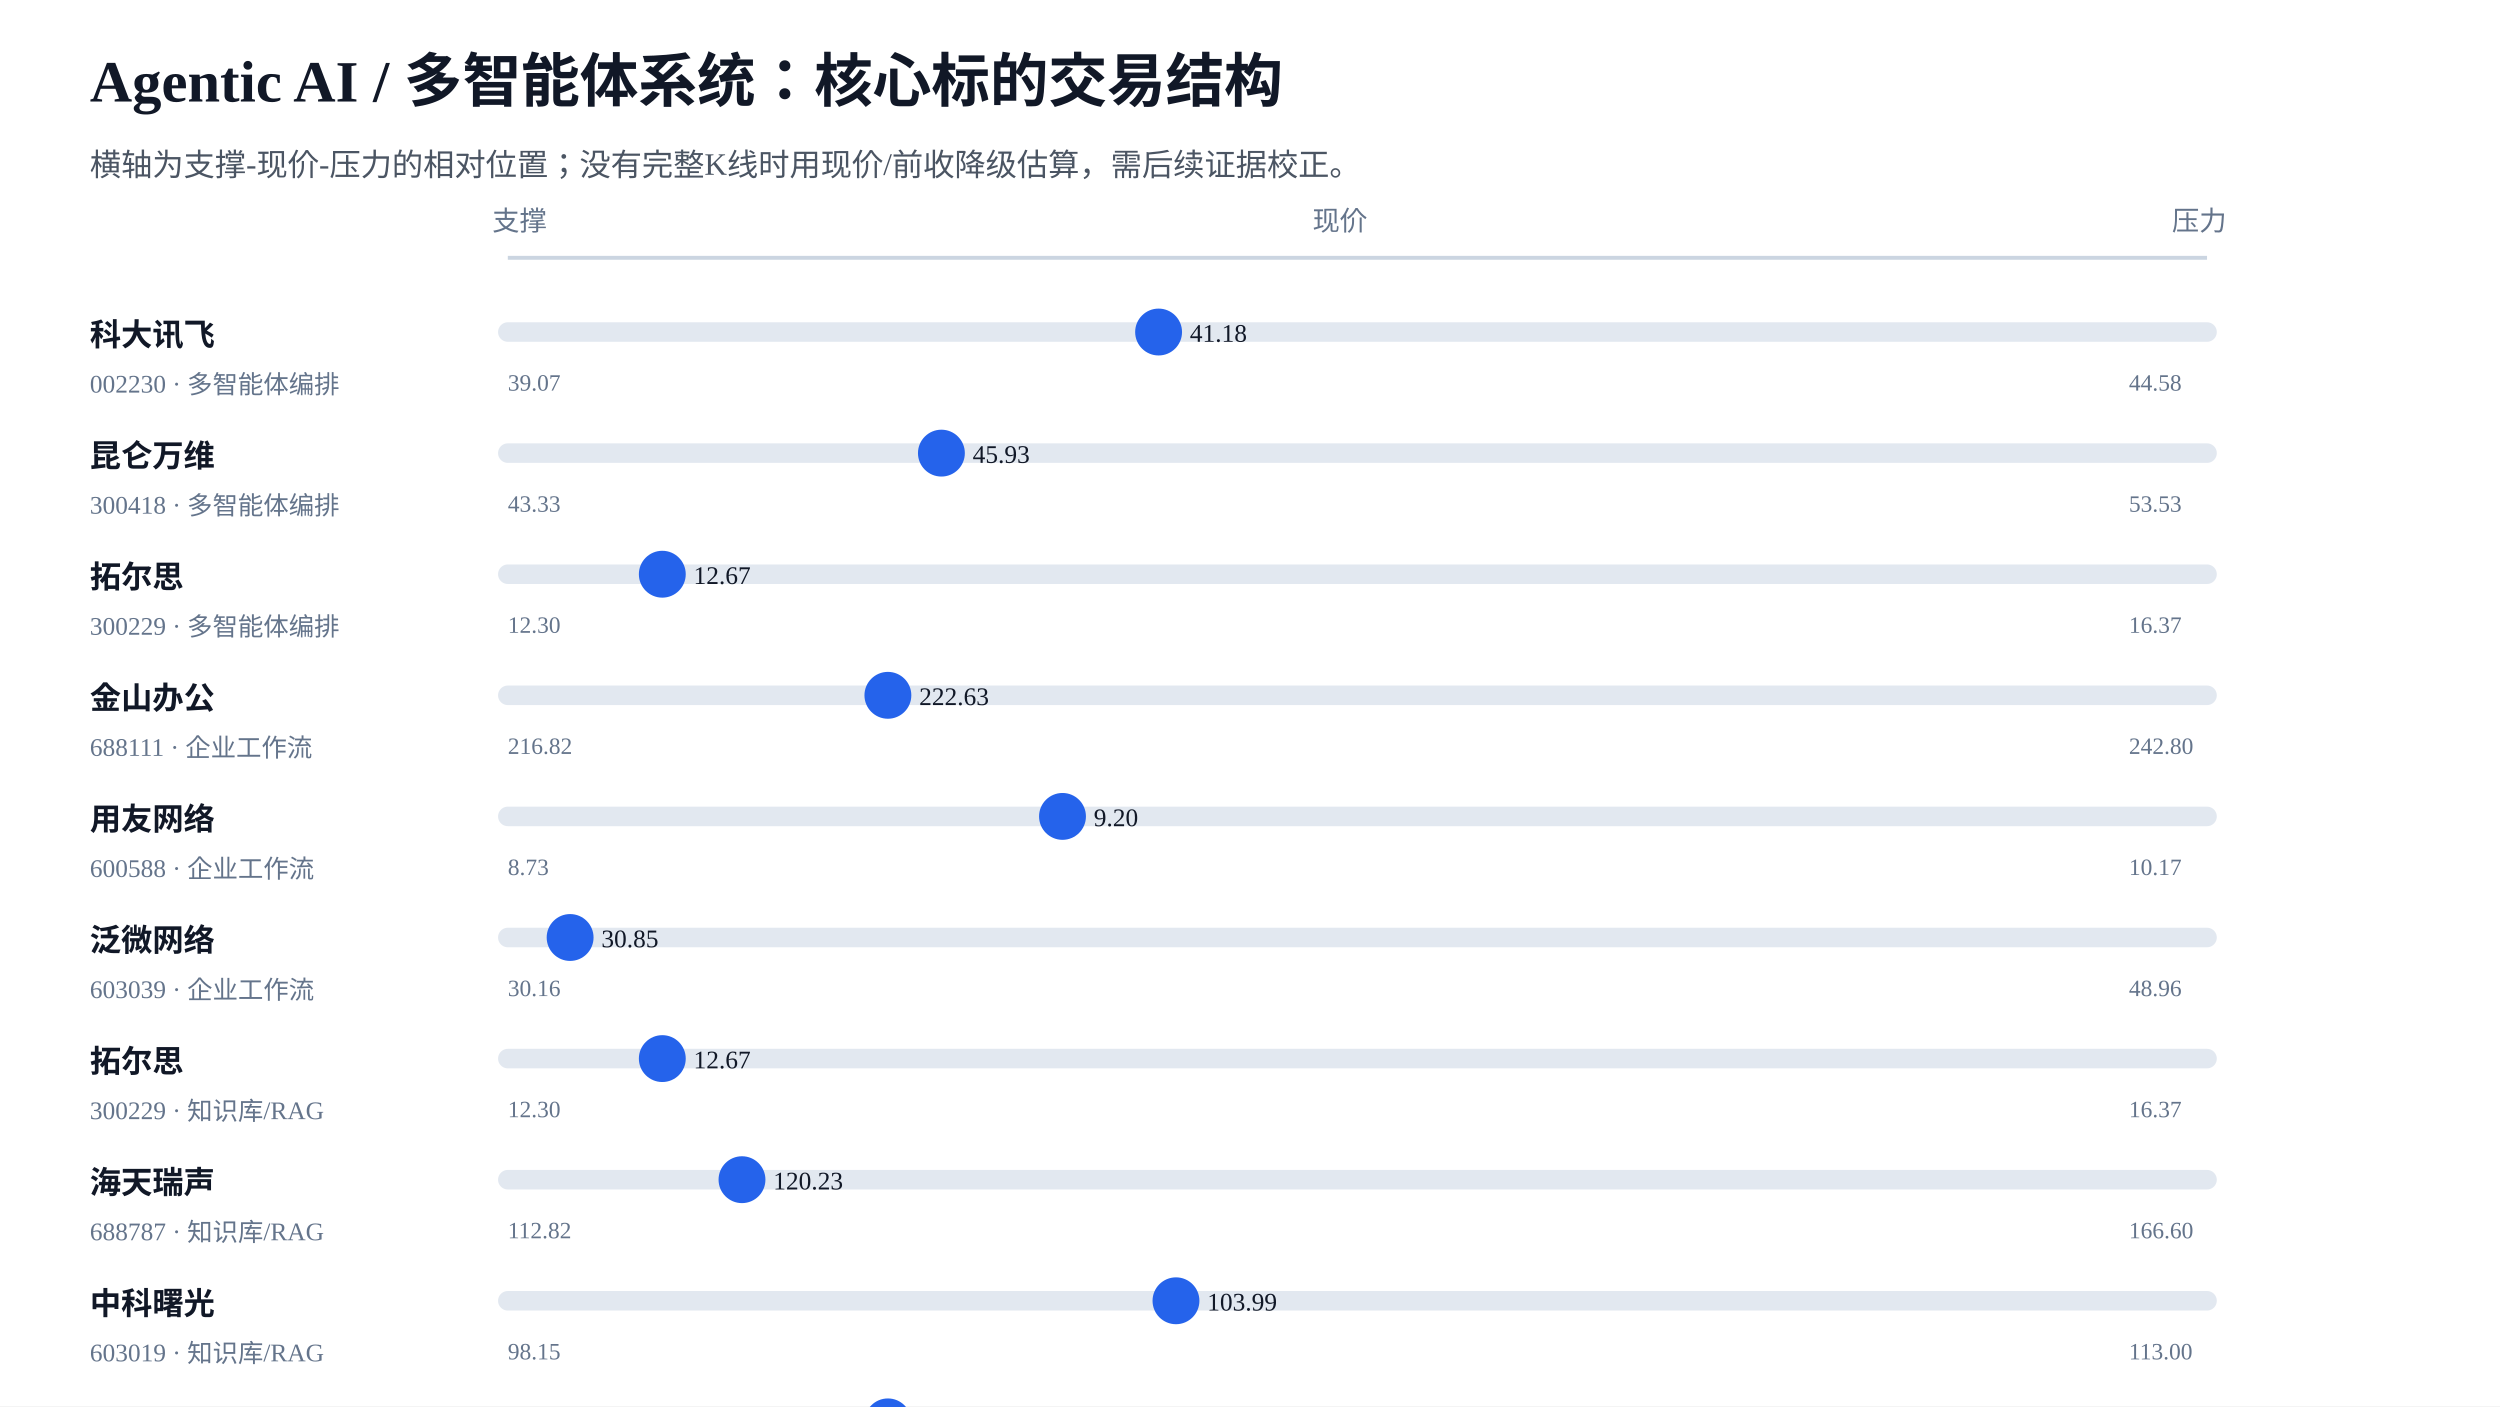
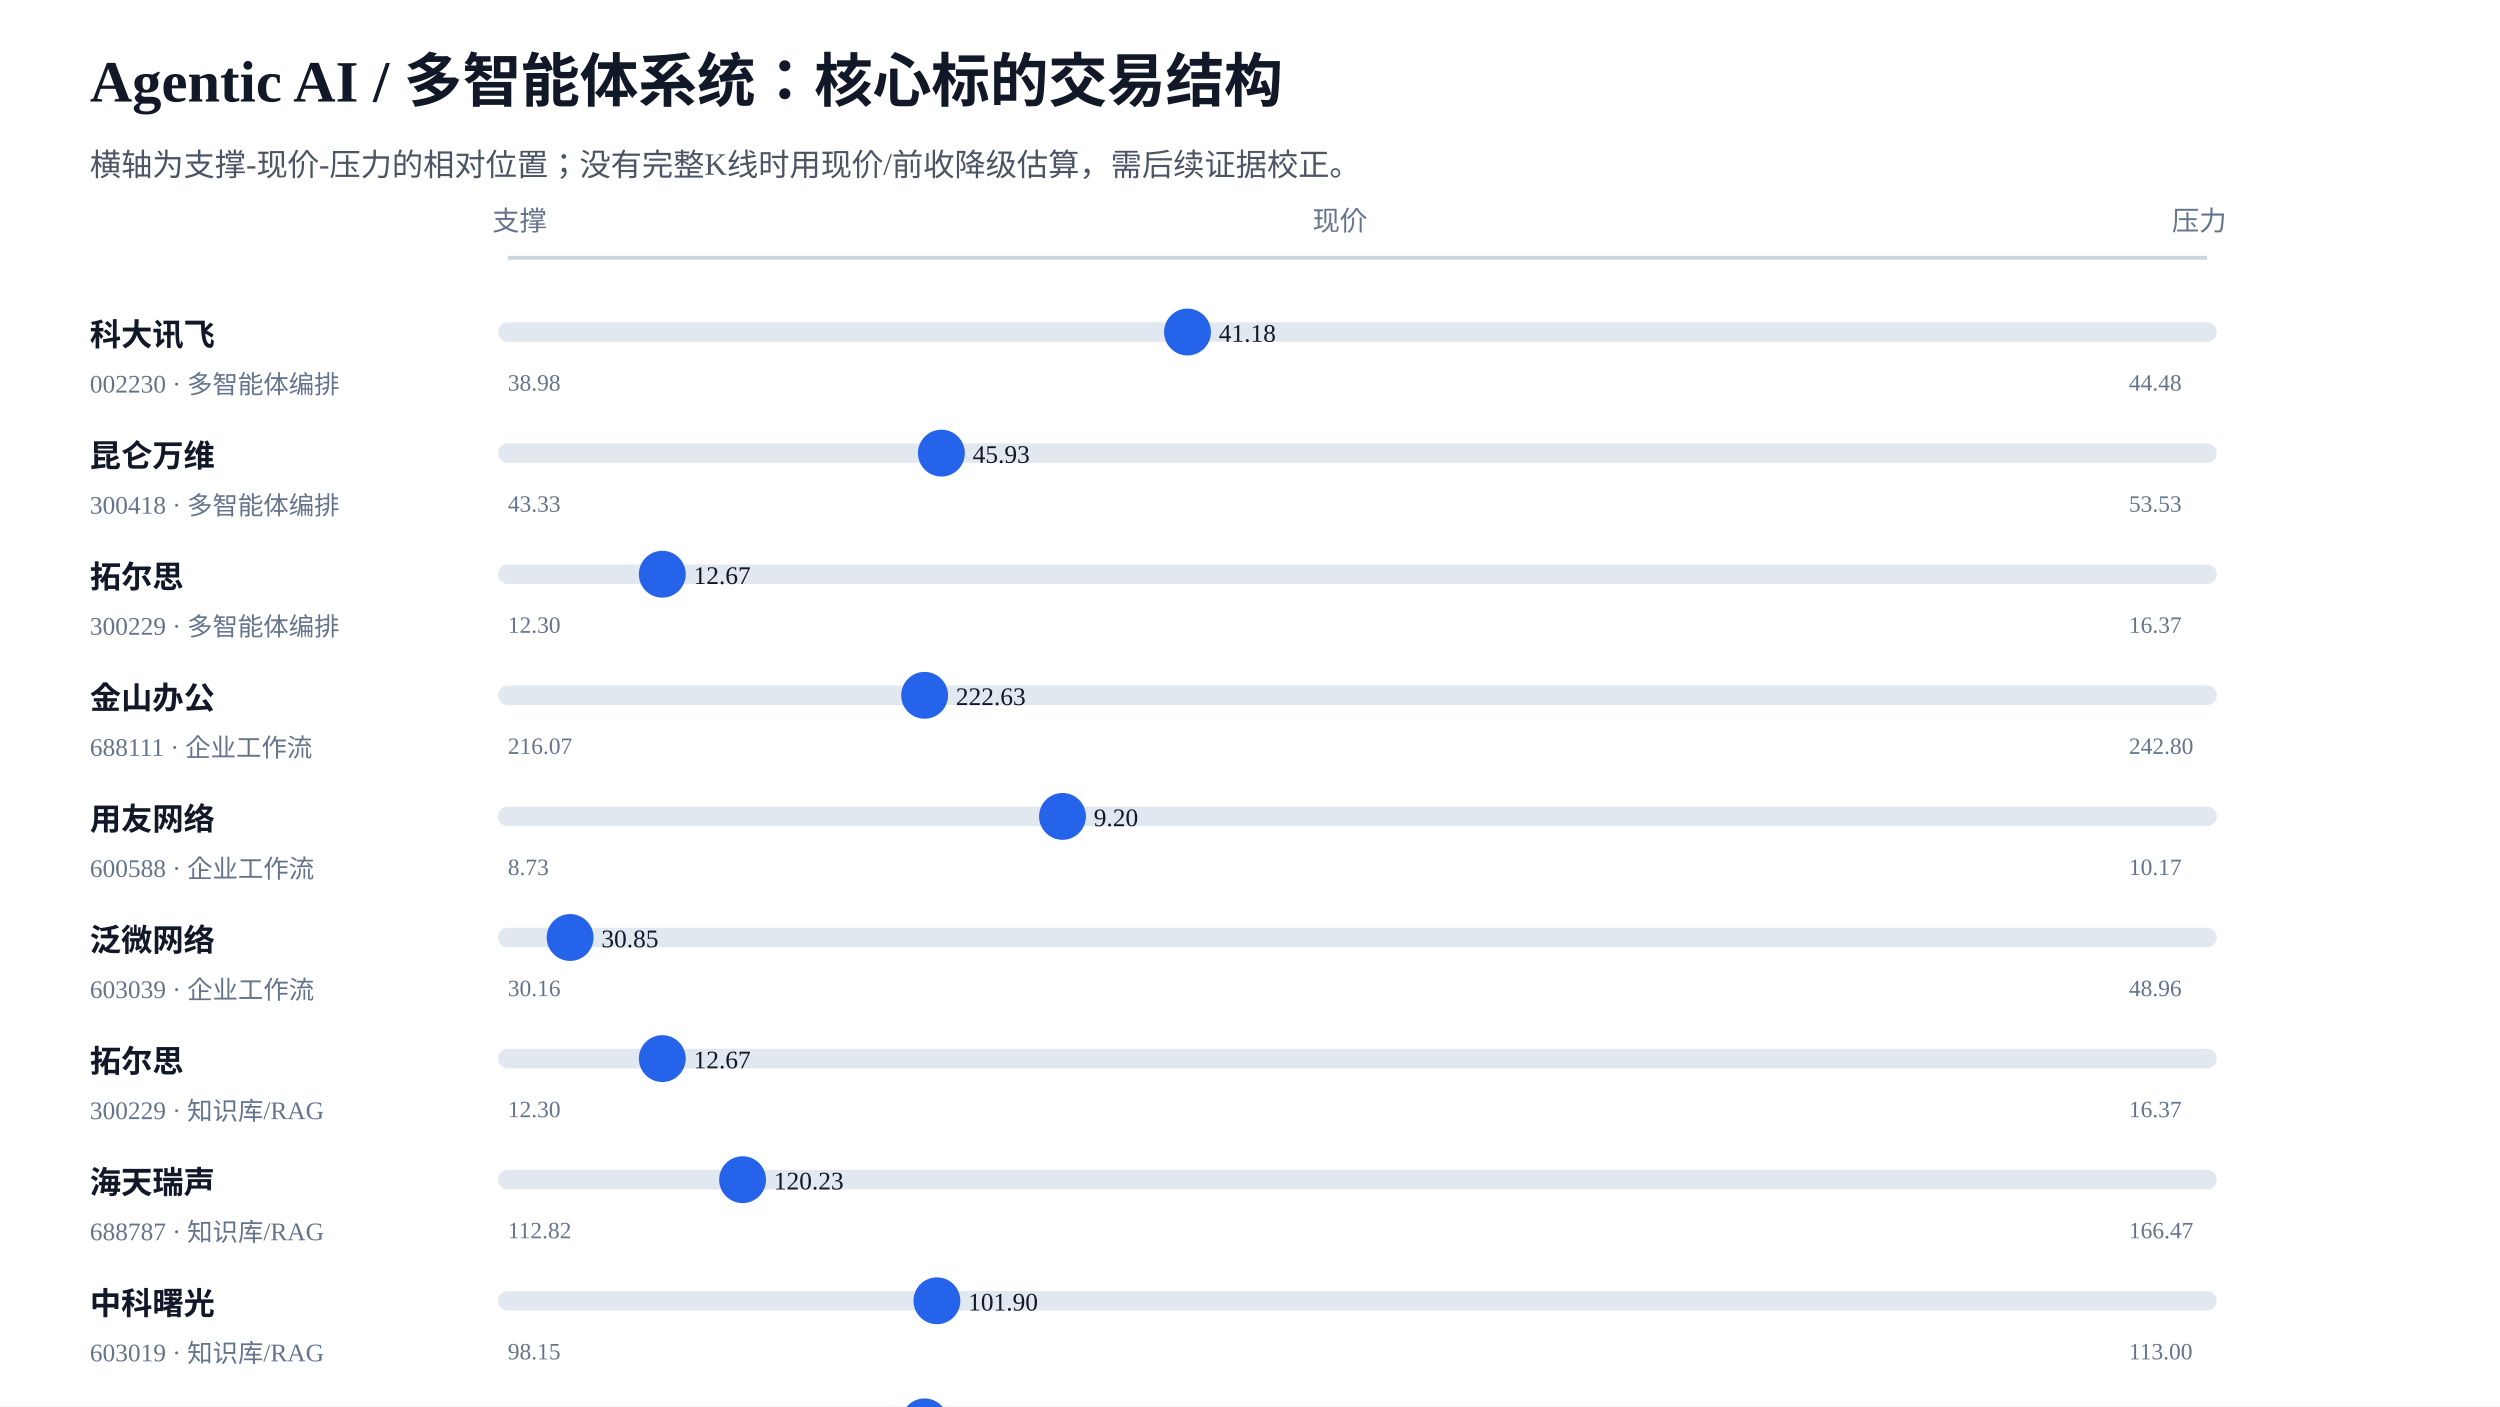
<svg xmlns="http://www.w3.org/2000/svg" width="1280" height="720" viewBox="0 0 1280 720">
  <rect width="100%" height="100%" fill="#ffffff" />
  <text x="46" y="52" font-size="30" font-weight="800" fill="#111827">Agentic AI / 多智能体系统：核心标的交易结构</text>
  <text x="46" y="90" font-size="16" fill="#4b5563">横轴为支撑-现价-压力的相对位置；没有完整K线时用现价/前收降级估算，需后续证据校正。</text>
  <line x1="260" y1="132" x2="1130" y2="132" stroke="#cbd5e1" stroke-width="2" />
  <text x="252" y="118" font-size="14" fill="#64748b">支撑</text>
  <text x="672" y="118" font-size="14" fill="#64748b">现价</text>
  <text x="1112" y="118" font-size="14" fill="#64748b">压力</text>
  <text x="46" y="177" font-size="16" font-weight="700" fill="#111827">科大讯飞</text>
  <text x="46" y="201" font-size="13" fill="#64748b">002230 · 多智能体编排</text>
  <line x1="260" y1="170" x2="1130" y2="170" stroke="#e2e8f0" stroke-width="10" stroke-linecap="round" />
-   <circle cx="593.2" cy="170" r="12" fill="#2563eb" />
-   <text x="260" y="200" font-size="12" fill="#64748b">39.07</text>
-   <text x="609.2" y="175" font-size="13" fill="#111827">41.18</text>
-   <text x="1090" y="200" font-size="12" fill="#64748b">44.58</text>
+   <circle cx="608.0" cy="170" r="12" fill="#2563eb" />
+   <text x="260" y="200" font-size="12" fill="#64748b">38.98</text>
+   <text x="624.0" y="175" font-size="13" fill="#111827">41.18</text>
+   <text x="1090" y="200" font-size="12" fill="#64748b">44.48</text>
  <text x="46" y="239" font-size="16" font-weight="700" fill="#111827">昆仑万维</text>
  <text x="46" y="263" font-size="13" fill="#64748b">300418 · 多智能体编排</text>
  <line x1="260" y1="232" x2="1130" y2="232" stroke="#e2e8f0" stroke-width="10" stroke-linecap="round" />
  <circle cx="482.0" cy="232" r="12" fill="#2563eb" />
  <text x="260" y="262" font-size="12" fill="#64748b">43.33</text>
  <text x="498.0" y="237" font-size="13" fill="#111827">45.93</text>
  <text x="1090" y="262" font-size="12" fill="#64748b">53.53</text>
  <text x="46" y="301" font-size="16" font-weight="700" fill="#111827">拓尔思</text>
  <text x="46" y="325" font-size="13" fill="#64748b">300229 · 多智能体编排</text>
  <line x1="260" y1="294" x2="1130" y2="294" stroke="#e2e8f0" stroke-width="10" stroke-linecap="round" />
  <circle cx="339.1" cy="294" r="12" fill="#2563eb" />
  <text x="260" y="324" font-size="12" fill="#64748b">12.30</text>
  <text x="355.1" y="299" font-size="13" fill="#111827">12.67</text>
  <text x="1090" y="324" font-size="12" fill="#64748b">16.37</text>
  <text x="46" y="363" font-size="16" font-weight="700" fill="#111827">金山办公</text>
  <text x="46" y="387" font-size="13" fill="#64748b">688111 · 企业工作流</text>
  <line x1="260" y1="356" x2="1130" y2="356" stroke="#e2e8f0" stroke-width="10" stroke-linecap="round" />
-   <circle cx="454.6" cy="356" r="12" fill="#2563eb" />
-   <text x="260" y="386" font-size="12" fill="#64748b">216.82</text>
-   <text x="470.6" y="361" font-size="13" fill="#111827">222.63</text>
+   <circle cx="473.4" cy="356" r="12" fill="#2563eb" />
+   <text x="260" y="386" font-size="12" fill="#64748b">216.07</text>
+   <text x="489.4" y="361" font-size="13" fill="#111827">222.63</text>
  <text x="1090" y="386" font-size="12" fill="#64748b">242.80</text>
  <text x="46" y="425" font-size="16" font-weight="700" fill="#111827">用友网络</text>
  <text x="46" y="449" font-size="13" fill="#64748b">600588 · 企业工作流</text>
  <line x1="260" y1="418" x2="1130" y2="418" stroke="#e2e8f0" stroke-width="10" stroke-linecap="round" />
  <circle cx="544.0" cy="418" r="12" fill="#2563eb" />
  <text x="260" y="448" font-size="12" fill="#64748b">8.73</text>
  <text x="560.0" y="423" font-size="13" fill="#111827">9.20</text>
  <text x="1090" y="448" font-size="12" fill="#64748b">10.17</text>
  <text x="46" y="487" font-size="16" font-weight="700" fill="#111827">泛微网络</text>
  <text x="46" y="511" font-size="13" fill="#64748b">603039 · 企业工作流</text>
  <line x1="260" y1="480" x2="1130" y2="480" stroke="#e2e8f0" stroke-width="10" stroke-linecap="round" />
  <circle cx="291.9" cy="480" r="12" fill="#2563eb" />
  <text x="260" y="510" font-size="12" fill="#64748b">30.16</text>
  <text x="307.9" y="485" font-size="13" fill="#111827">30.85</text>
  <text x="1090" y="510" font-size="12" fill="#64748b">48.96</text>
  <text x="46" y="549" font-size="16" font-weight="700" fill="#111827">拓尔思</text>
  <text x="46" y="573" font-size="13" fill="#64748b">300229 · 知识库/RAG</text>
  <line x1="260" y1="542" x2="1130" y2="542" stroke="#e2e8f0" stroke-width="10" stroke-linecap="round" />
  <circle cx="339.1" cy="542" r="12" fill="#2563eb" />
  <text x="260" y="572" font-size="12" fill="#64748b">12.30</text>
  <text x="355.1" y="547" font-size="13" fill="#111827">12.67</text>
  <text x="1090" y="572" font-size="12" fill="#64748b">16.37</text>
  <text x="46" y="611" font-size="16" font-weight="700" fill="#111827">海天瑞声</text>
  <text x="46" y="635" font-size="13" fill="#64748b">688787 · 知识库/RAG</text>
  <line x1="260" y1="604" x2="1130" y2="604" stroke="#e2e8f0" stroke-width="10" stroke-linecap="round" />
-   <circle cx="379.9" cy="604" r="12" fill="#2563eb" />
+   <circle cx="380.2" cy="604" r="12" fill="#2563eb" />
  <text x="260" y="634" font-size="12" fill="#64748b">112.82</text>
-   <text x="395.9" y="609" font-size="13" fill="#111827">120.23</text>
-   <text x="1090" y="634" font-size="12" fill="#64748b">166.60</text>
+   <text x="396.2" y="609" font-size="13" fill="#111827">120.23</text>
+   <text x="1090" y="634" font-size="12" fill="#64748b">166.47</text>
  <text x="46" y="673" font-size="16" font-weight="700" fill="#111827">中科曙光</text>
  <text x="46" y="697" font-size="13" fill="#64748b">603019 · 知识库/RAG</text>
  <line x1="260" y1="666" x2="1130" y2="666" stroke="#e2e8f0" stroke-width="10" stroke-linecap="round" />
-   <circle cx="602.1" cy="666" r="12" fill="#2563eb" />
+   <circle cx="479.7" cy="666" r="12" fill="#2563eb" />
  <text x="260" y="696" font-size="12" fill="#64748b">98.15</text>
-   <text x="618.1" y="671" font-size="13" fill="#111827">103.99</text>
+   <text x="495.7" y="671" font-size="13" fill="#111827">101.90</text>
  <text x="1090" y="696" font-size="12" fill="#64748b">113.00</text>
  <text x="46" y="735" font-size="16" font-weight="700" fill="#111827">金山办公</text>
  <text x="46" y="759" font-size="13" fill="#64748b">688111 · 办公自动化</text>
  <line x1="260" y1="728" x2="1130" y2="728" stroke="#e2e8f0" stroke-width="10" stroke-linecap="round" />
-   <circle cx="454.6" cy="728" r="12" fill="#2563eb" />
-   <text x="260" y="758" font-size="12" fill="#64748b">216.82</text>
-   <text x="470.6" y="733" font-size="13" fill="#111827">222.63</text>
+   <circle cx="473.4" cy="728" r="12" fill="#2563eb" />
+   <text x="260" y="758" font-size="12" fill="#64748b">216.07</text>
+   <text x="489.4" y="733" font-size="13" fill="#111827">222.63</text>
  <text x="1090" y="758" font-size="12" fill="#64748b">242.80</text>
  <text x="46" y="797" font-size="16" font-weight="700" fill="#111827">福昕软件</text>
  <text x="46" y="821" font-size="13" fill="#64748b">688095 · 办公自动化</text>
  <line x1="260" y1="790" x2="1130" y2="790" stroke="#e2e8f0" stroke-width="10" stroke-linecap="round" />
  <circle cx="367.8" cy="790" r="12" fill="#2563eb" />
  <text x="260" y="820" font-size="12" fill="#64748b">53.94</text>
  <text x="383.8" y="795" font-size="13" fill="#111827">55.63</text>
  <text x="1090" y="820" font-size="12" fill="#64748b">67.58</text>
  <text x="46" y="859" font-size="16" font-weight="700" fill="#111827">致远互联</text>
  <text x="46" y="883" font-size="13" fill="#64748b">688369 · 办公自动化</text>
  <line x1="260" y1="852" x2="1130" y2="852" stroke="#e2e8f0" stroke-width="10" stroke-linecap="round" />
  <circle cx="349.5" cy="852" r="12" fill="#2563eb" />
  <text x="260" y="882" font-size="12" fill="#64748b">16.95</text>
  <text x="365.5" y="857" font-size="13" fill="#111827">17.55</text>
  <text x="1090" y="882" font-size="12" fill="#64748b">22.78</text>
</svg>
